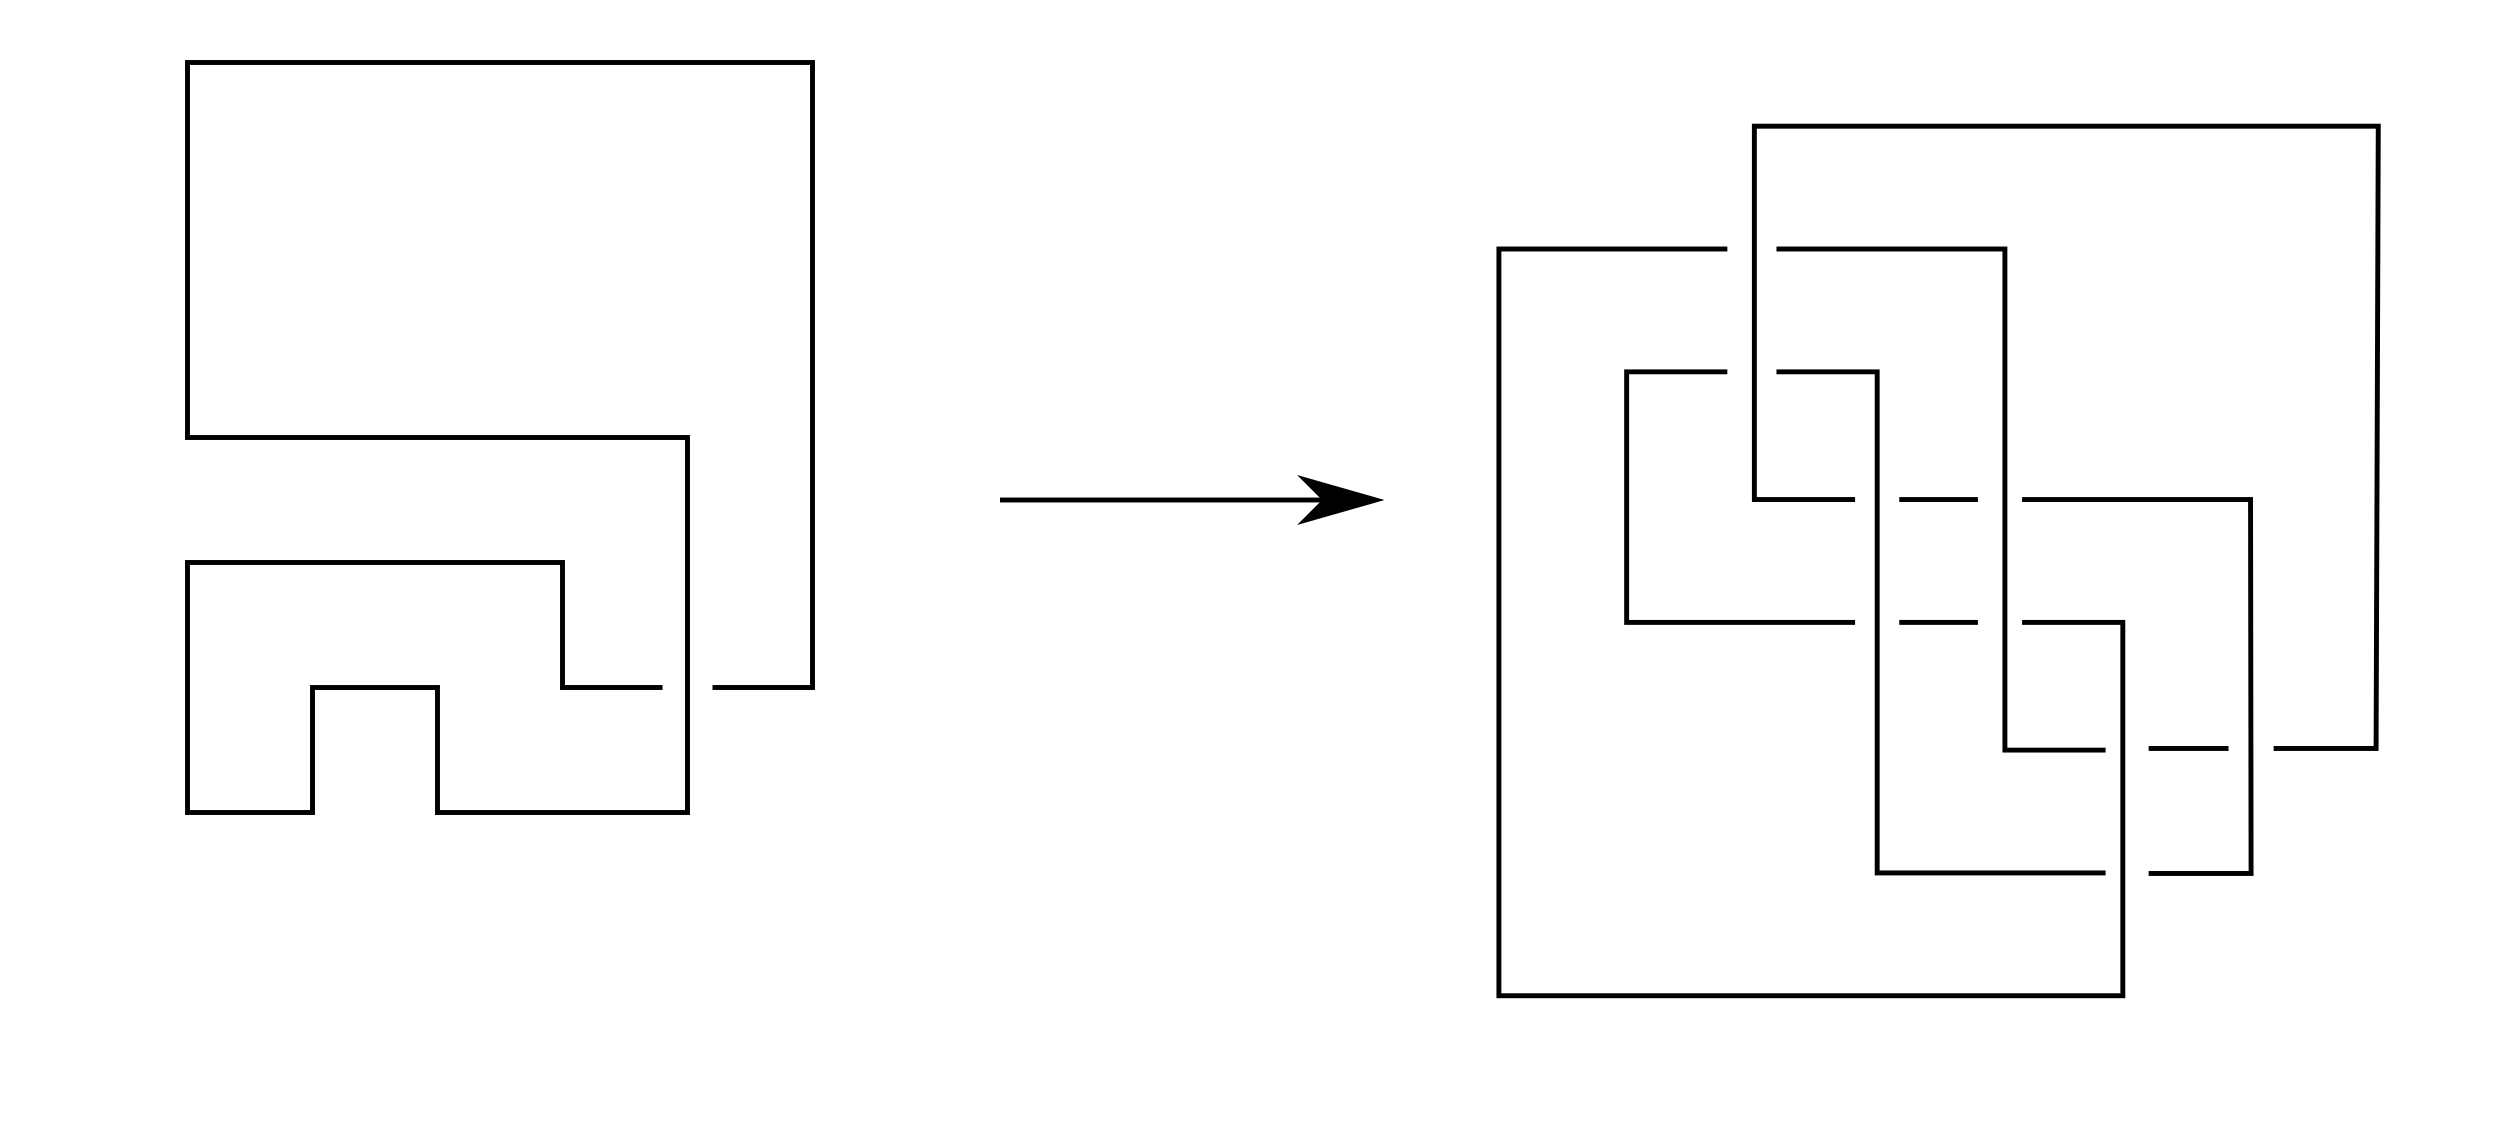
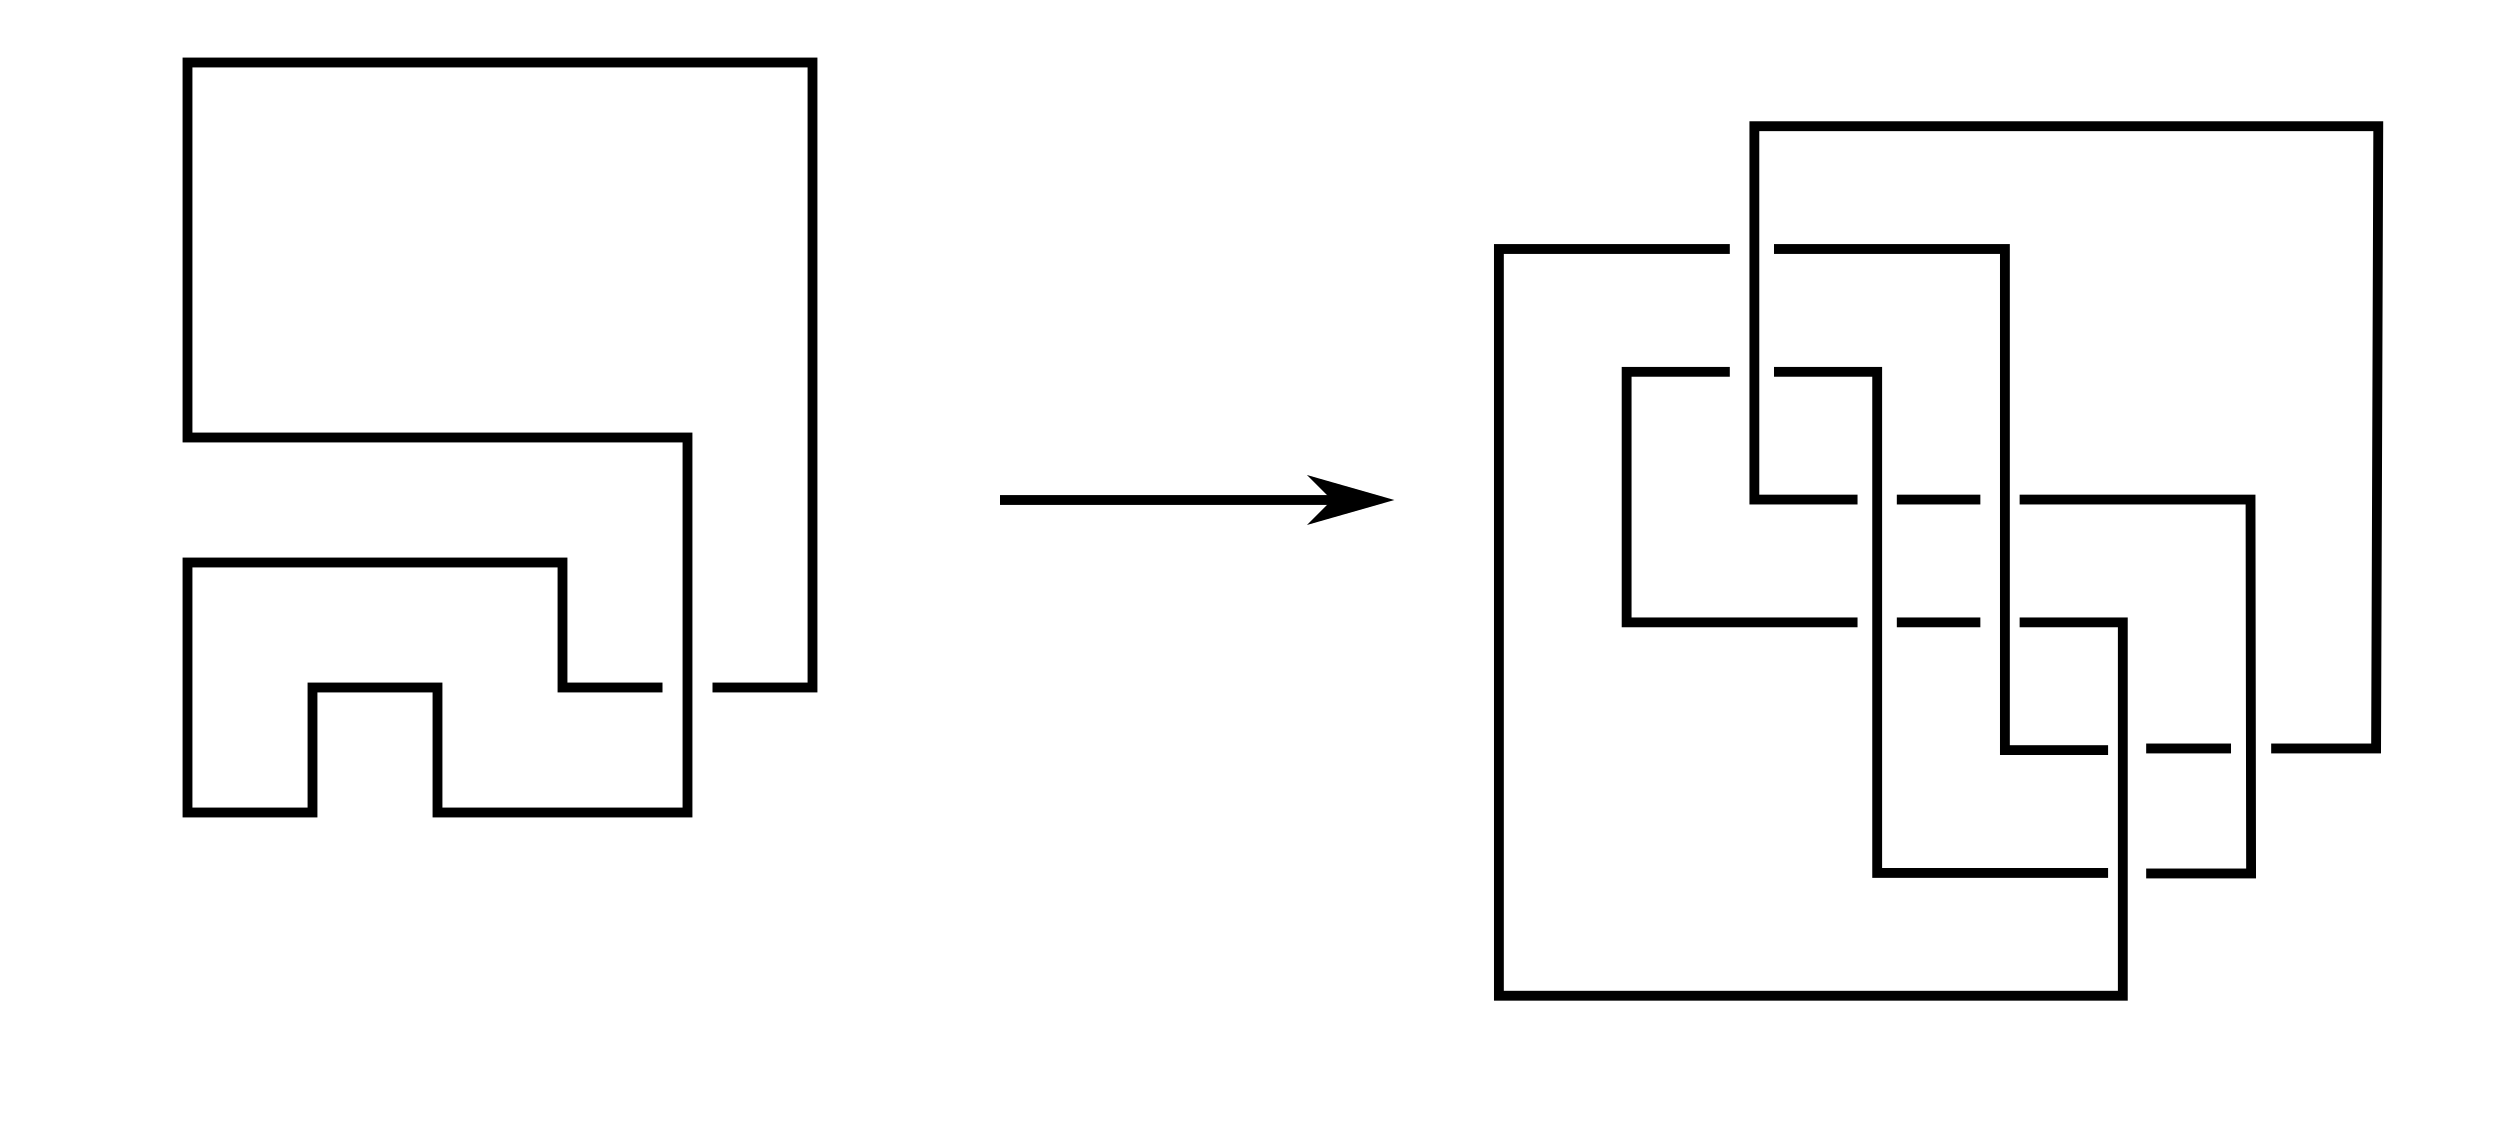
<svg xmlns="http://www.w3.org/2000/svg" width="20in" height="9in" version="1.1" viewBox="0 0 508.889 229" id="svg1029">
  <defs id="defs1033">
+     <marker style="overflow:visible;" id="marker1196" refX="0.0" refY="0.0" orient="auto">
+       <path transform="scale(0.4) rotate(180) translate(10,0)" style="fill-rule:evenodd;stroke:#000000;stroke-width:1pt;stroke-opacity:1;fill:#000000;fill-opacity:1" d="M 0.0,0.0 L 5.0,-5.0 L -12.5,0.0 L 5.0,5.0 L 0.0,0.0 z " id="path1194" />
+     </marker>
+     <marker style="overflow:visible;" id="marker1186" refX="0.0" refY="0.0" orient="auto">
+       <path transform="scale(0.4) rotate(180) translate(10,0)" style="fill-rule:evenodd;stroke:#000000;stroke-width:1pt;stroke-opacity:1;fill:#000000;fill-opacity:1" d="M 0.0,0.0 L 5.0,-5.0 L -12.5,0.0 L 5.0,5.0 L 0.0,0.0 z " id="path1184" />
+     </marker>
    <marker style="overflow:visible;" id="Arrow1Lend" refX="0.0" refY="0.0" orient="auto">
      <path transform="scale(0.8) rotate(180) translate(12.5,0)" style="fill-rule:evenodd;stroke:#000000;stroke-width:1pt;stroke-opacity:1;fill:#000000;fill-opacity:1" d="M 0.0,0.0 L 5.0,-5.0 L -12.5,0.0 L 5.0,5.0 L 0.0,0.0 z " id="path903" />
    </marker>
  </defs>
-   <g fill="none" stroke="#000000" stroke-linecap="square" stroke-miterlimit="5" id="g1027" style="stroke-width:1.002;stroke-linecap:square;stroke-miterlimit:4.5;stroke-dasharray:none">
-     <path style="fill:none;stroke:#000000;stroke-width:1.002;stroke-linecap:butt;stroke-linejoin:miter;stroke-miterlimit:4.5;stroke-dasharray:none;stroke-opacity:1" d="M 134.856,139.944 H 114.5 V 114.5 H 38.167 v 50.889 h 25.444 v -25.444 h 25.444 v 25.444 H 139.944 V 89.056 H 38.167 V 12.722 H 165.389 V 139.944 h -20.356" id="path73" />
-     <path style="fill:none;stroke:#000000;stroke-width:1.002;stroke-linecap:butt;stroke-linejoin:miter;stroke-opacity:1;stroke-miterlimit:4.5;stroke-dasharray:none;marker-end:url(#Arrow1Lend)" d="m 203.556,101.778 h 76.333" id="path75" />
-   </g>
-   <g id="g32" transform="rotate(90,394.6111,114.188)">
-     <g fill="none" stroke="#000000" stroke-linecap="square" stroke-miterlimit="5" id="g1027-3" style="stroke-width:1.002;stroke-linecap:square;stroke-miterlimit:4.5;stroke-dasharray:none" transform="translate(280.1111,-0.3111108)">
-       <path d="M 152.667,45.8 V 25.444 L 26,25 v 127 h 76 v -20" id="path1011-6" style="stroke-width:1.002;stroke-linecap:square;stroke-miterlimit:4.5;stroke-dasharray:none" />
-       <path d="M 102,122 V 107" id="path1013-7" style="stroke-width:1.002;stroke-linecap:square;stroke-miterlimit:4.5;stroke-dasharray:none" />
-       <path d="M 102,97 V 51 l 76.111,-0.111 v 20.356" id="path1015-5" style="stroke-width:1.002;stroke-linecap:square;stroke-miterlimit:4.5;stroke-dasharray:none" />
-       <path d="m 153,81 v 20 H 51 v 46" id="path1017-3" style="stroke-width:1.002;stroke-linecap:square;stroke-miterlimit:4.5;stroke-dasharray:none" />
-       <path d="m 51,158 v 46 H 203 V 77 h -76 v 20" id="path1019-5" style="stroke-width:1.002;stroke-linecap:square;stroke-miterlimit:4.5;stroke-dasharray:none" />
-       <path d="M 76,147 V 127 H 178 V 81" id="path1021-6" style="stroke-width:1.002;stroke-linecap:square;stroke-miterlimit:4.5;stroke-dasharray:none" />
-       <path d="m 127,107 v 15" id="path1023-2" style="stroke-width:1.002;stroke-linecap:square;stroke-miterlimit:4.5;stroke-dasharray:none" />
-       <path d="m 127,132 v 46 H 76 v -20" id="path1025-9" style="stroke-width:1.002;stroke-linecap:square;stroke-miterlimit:4.5;stroke-dasharray:none" />
+   <path style="fill:none;stroke:#000000;stroke-width:2.003;stroke-linecap:butt;stroke-linejoin:miter;stroke-miterlimit:4.5;stroke-dasharray:none;stroke-opacity:1;marker-end:" d="M 134.856,139.944 H 114.5 V 114.5 H 38.167 v 50.889 h 25.444 v -25.444 h 25.444 v 25.444 H 139.944 V 89.056 H 38.167 V 12.722 H 165.389 V 139.944 h -20.356" id="path73" />
+   <path style="fill:none;stroke:#000000;stroke-width:2.003;stroke-linecap:butt;stroke-linejoin:miter;stroke-miterlimit:4.5;stroke-dasharray:none;stroke-opacity:1;marker-end:url(#marker1186)" d="m 203.556,101.778 h 76.333" id="path75" />
+   <g id="g32" transform="rotate(90,394.6111,114.188)" style="stroke-width:2.003;stroke-miterlimit:4.5;stroke-dasharray:none">
+     <g fill="none" stroke="#000000" stroke-linecap="square" stroke-miterlimit="5" id="g1027-3" style="stroke-width:2.003;stroke-linecap:square;stroke-miterlimit:4.5;stroke-dasharray:none" transform="translate(280.1111,-0.3111108)">
+       <path d="M 152.667,45.8 V 25.444 L 26,25 v 127 h 76 v -20" id="path1011-6" style="stroke-width:2.003;stroke-linecap:square;stroke-miterlimit:4.5;stroke-dasharray:none" />
+       <path d="M 102,122 V 107" id="path1013-7" style="stroke-width:2.003;stroke-linecap:square;stroke-miterlimit:4.5;stroke-dasharray:none" />
+       <path d="M 102,97 V 51 l 76.111,-0.111 v 20.356" id="path1015-5" style="stroke-width:2.003;stroke-linecap:square;stroke-miterlimit:4.5;stroke-dasharray:none" />
+       <path d="m 153,81 v 20 H 51 v 46" id="path1017-3" style="stroke-width:2.003;stroke-linecap:square;stroke-miterlimit:4.5;stroke-dasharray:none" />
+       <path d="m 51,158 v 46 H 203 V 77 h -76 v 20" id="path1019-5" style="stroke-width:2.003;stroke-linecap:square;stroke-miterlimit:4.5;stroke-dasharray:none" />
+       <path d="M 76,147 V 127 H 178 V 81" id="path1021-6" style="stroke-width:2.003;stroke-linecap:square;stroke-miterlimit:4.5;stroke-dasharray:none" />
+       <path d="m 127,107 v 15" id="path1023-2" style="stroke-width:2.003;stroke-linecap:square;stroke-miterlimit:4.5;stroke-dasharray:none" />
+       <path d="m 127,132 v 46 H 76 v -20" id="path1025-9" style="stroke-width:2.003;stroke-linecap:square;stroke-miterlimit:4.5;stroke-dasharray:none" />
    </g>
-     <path style="fill:none;stroke:#000000;stroke-width:1.002;stroke-linecap:square;stroke-linejoin:miter;stroke-miterlimit:4.5;stroke-dasharray:none;stroke-opacity:1" d="M 432.778,55.667 V 70.933" id="path1039-1" />
+     <path style="fill:none;stroke:#000000;stroke-width:2.003;stroke-linecap:square;stroke-linejoin:miter;stroke-miterlimit:4.5;stroke-dasharray:none;stroke-opacity:1" d="M 432.778,55.667 V 70.933" id="path1039-1" />
  </g>
</svg>
